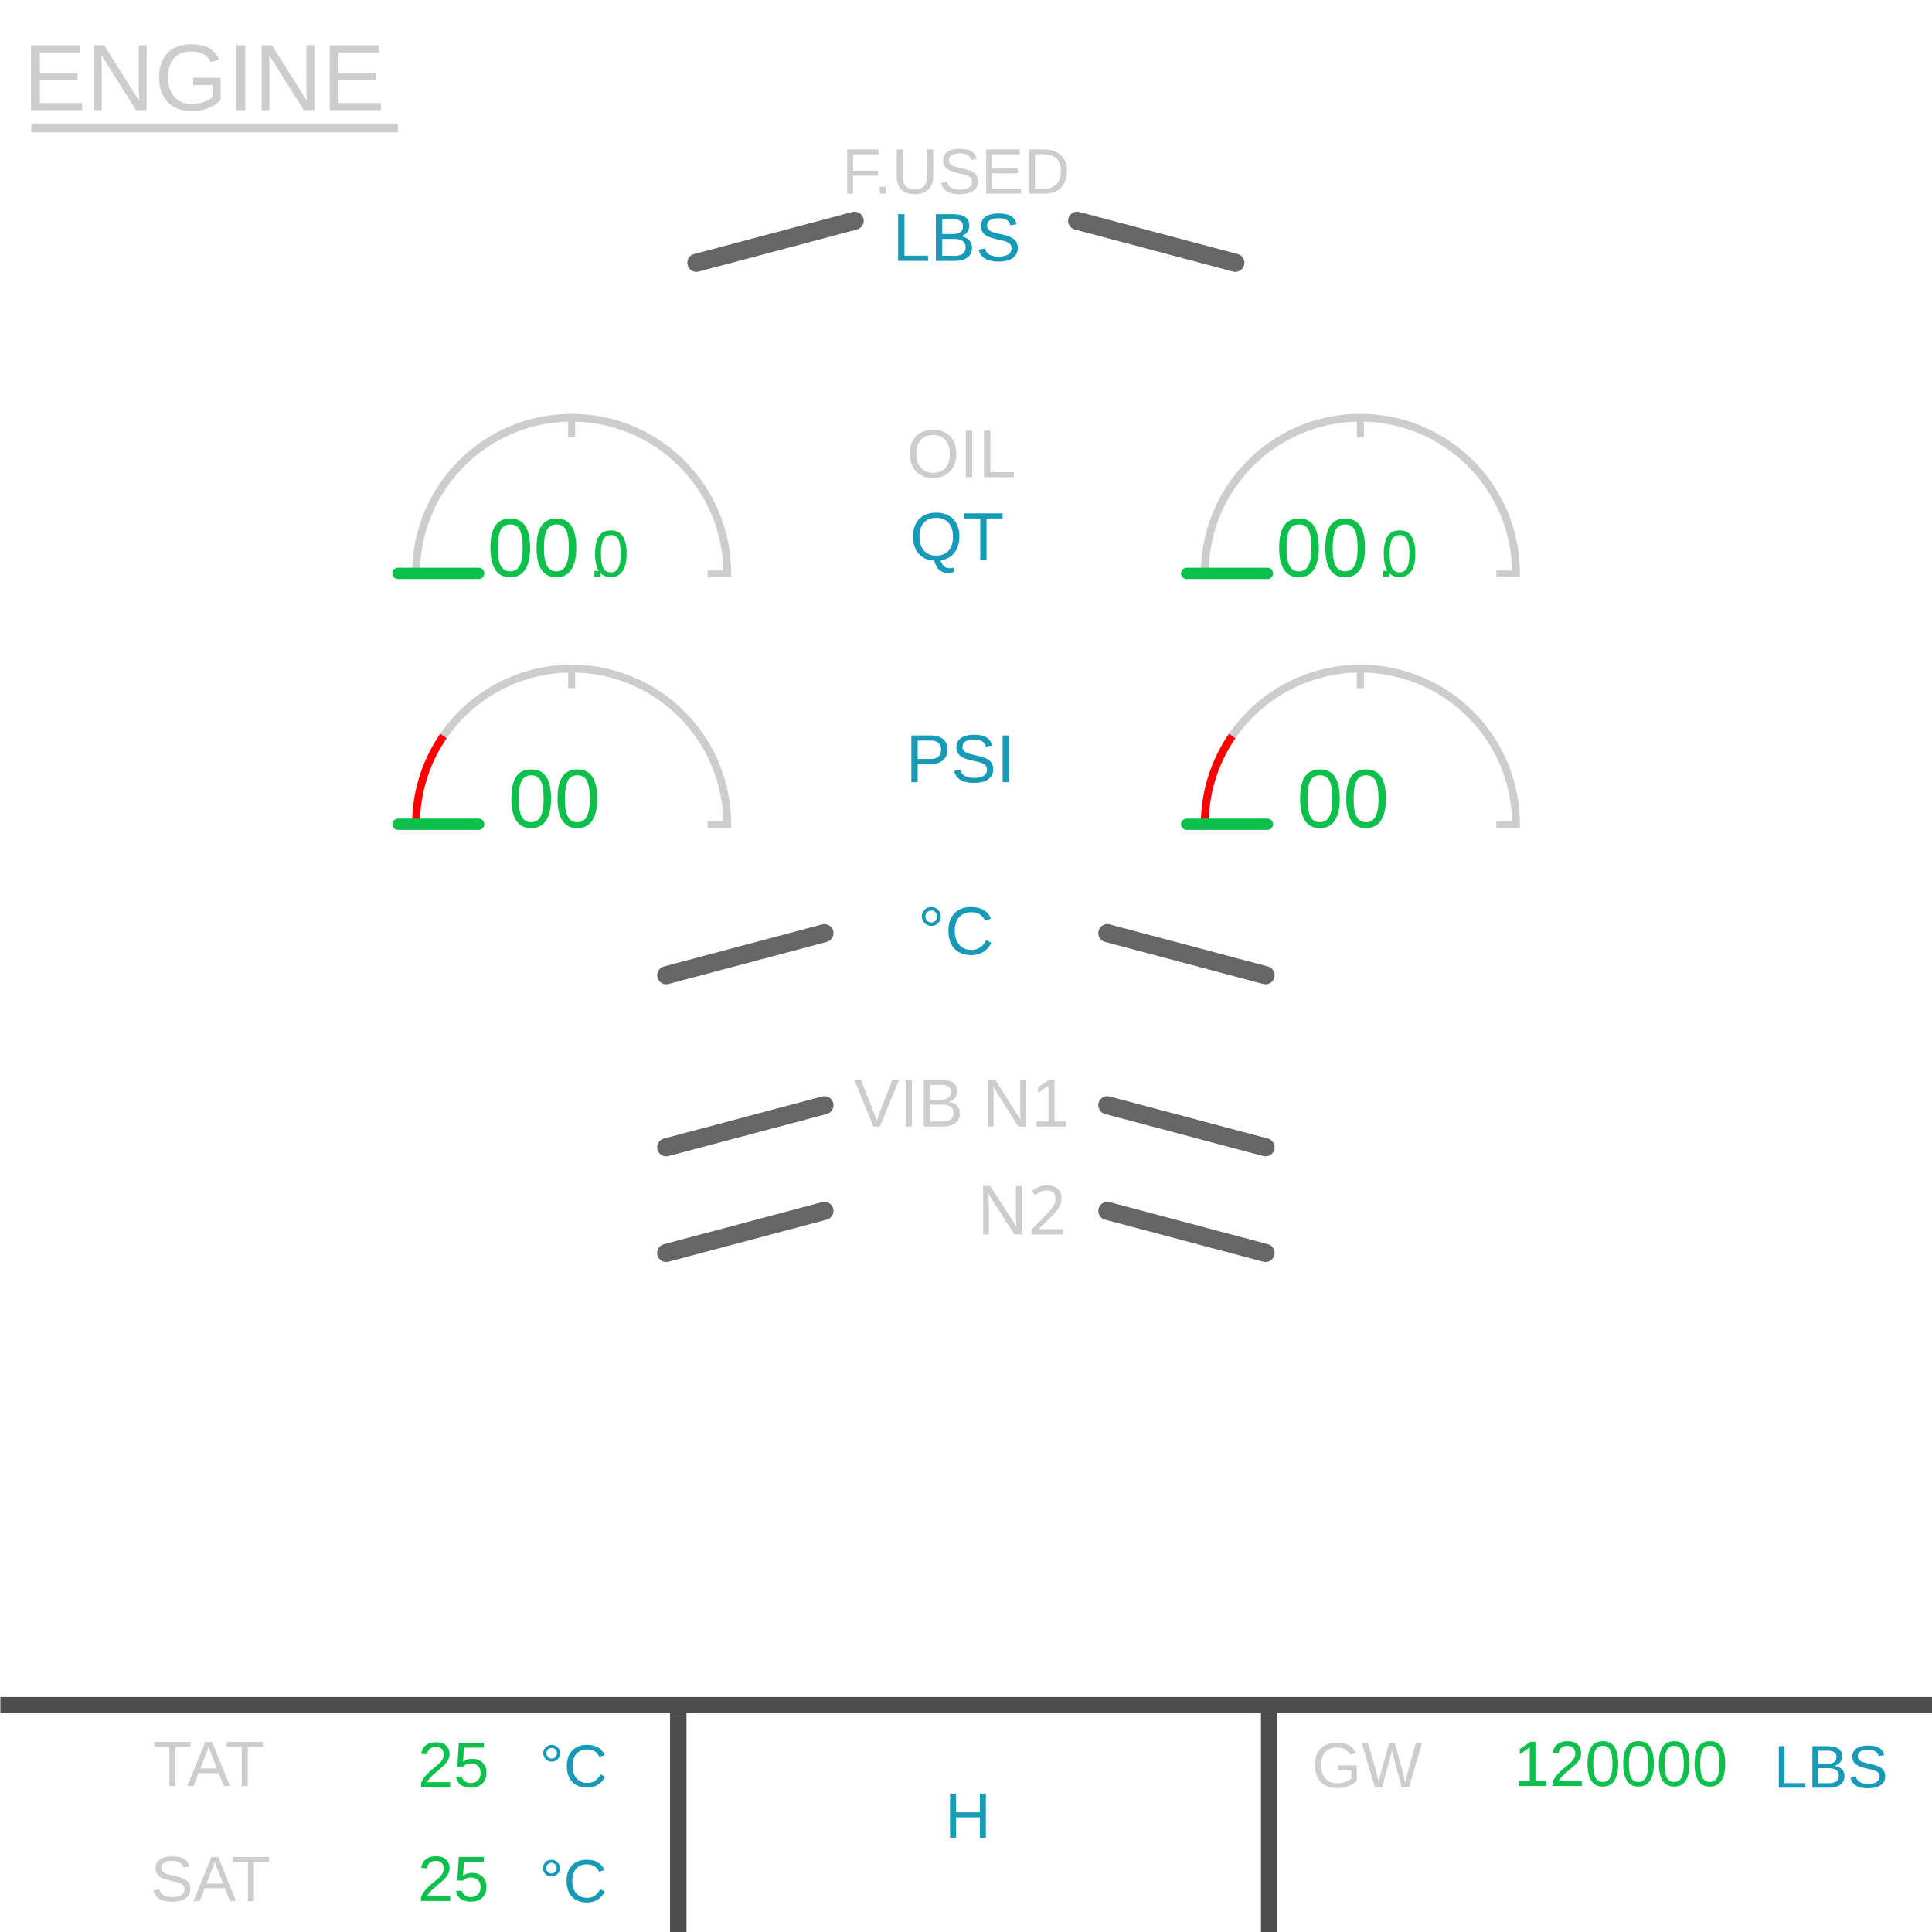
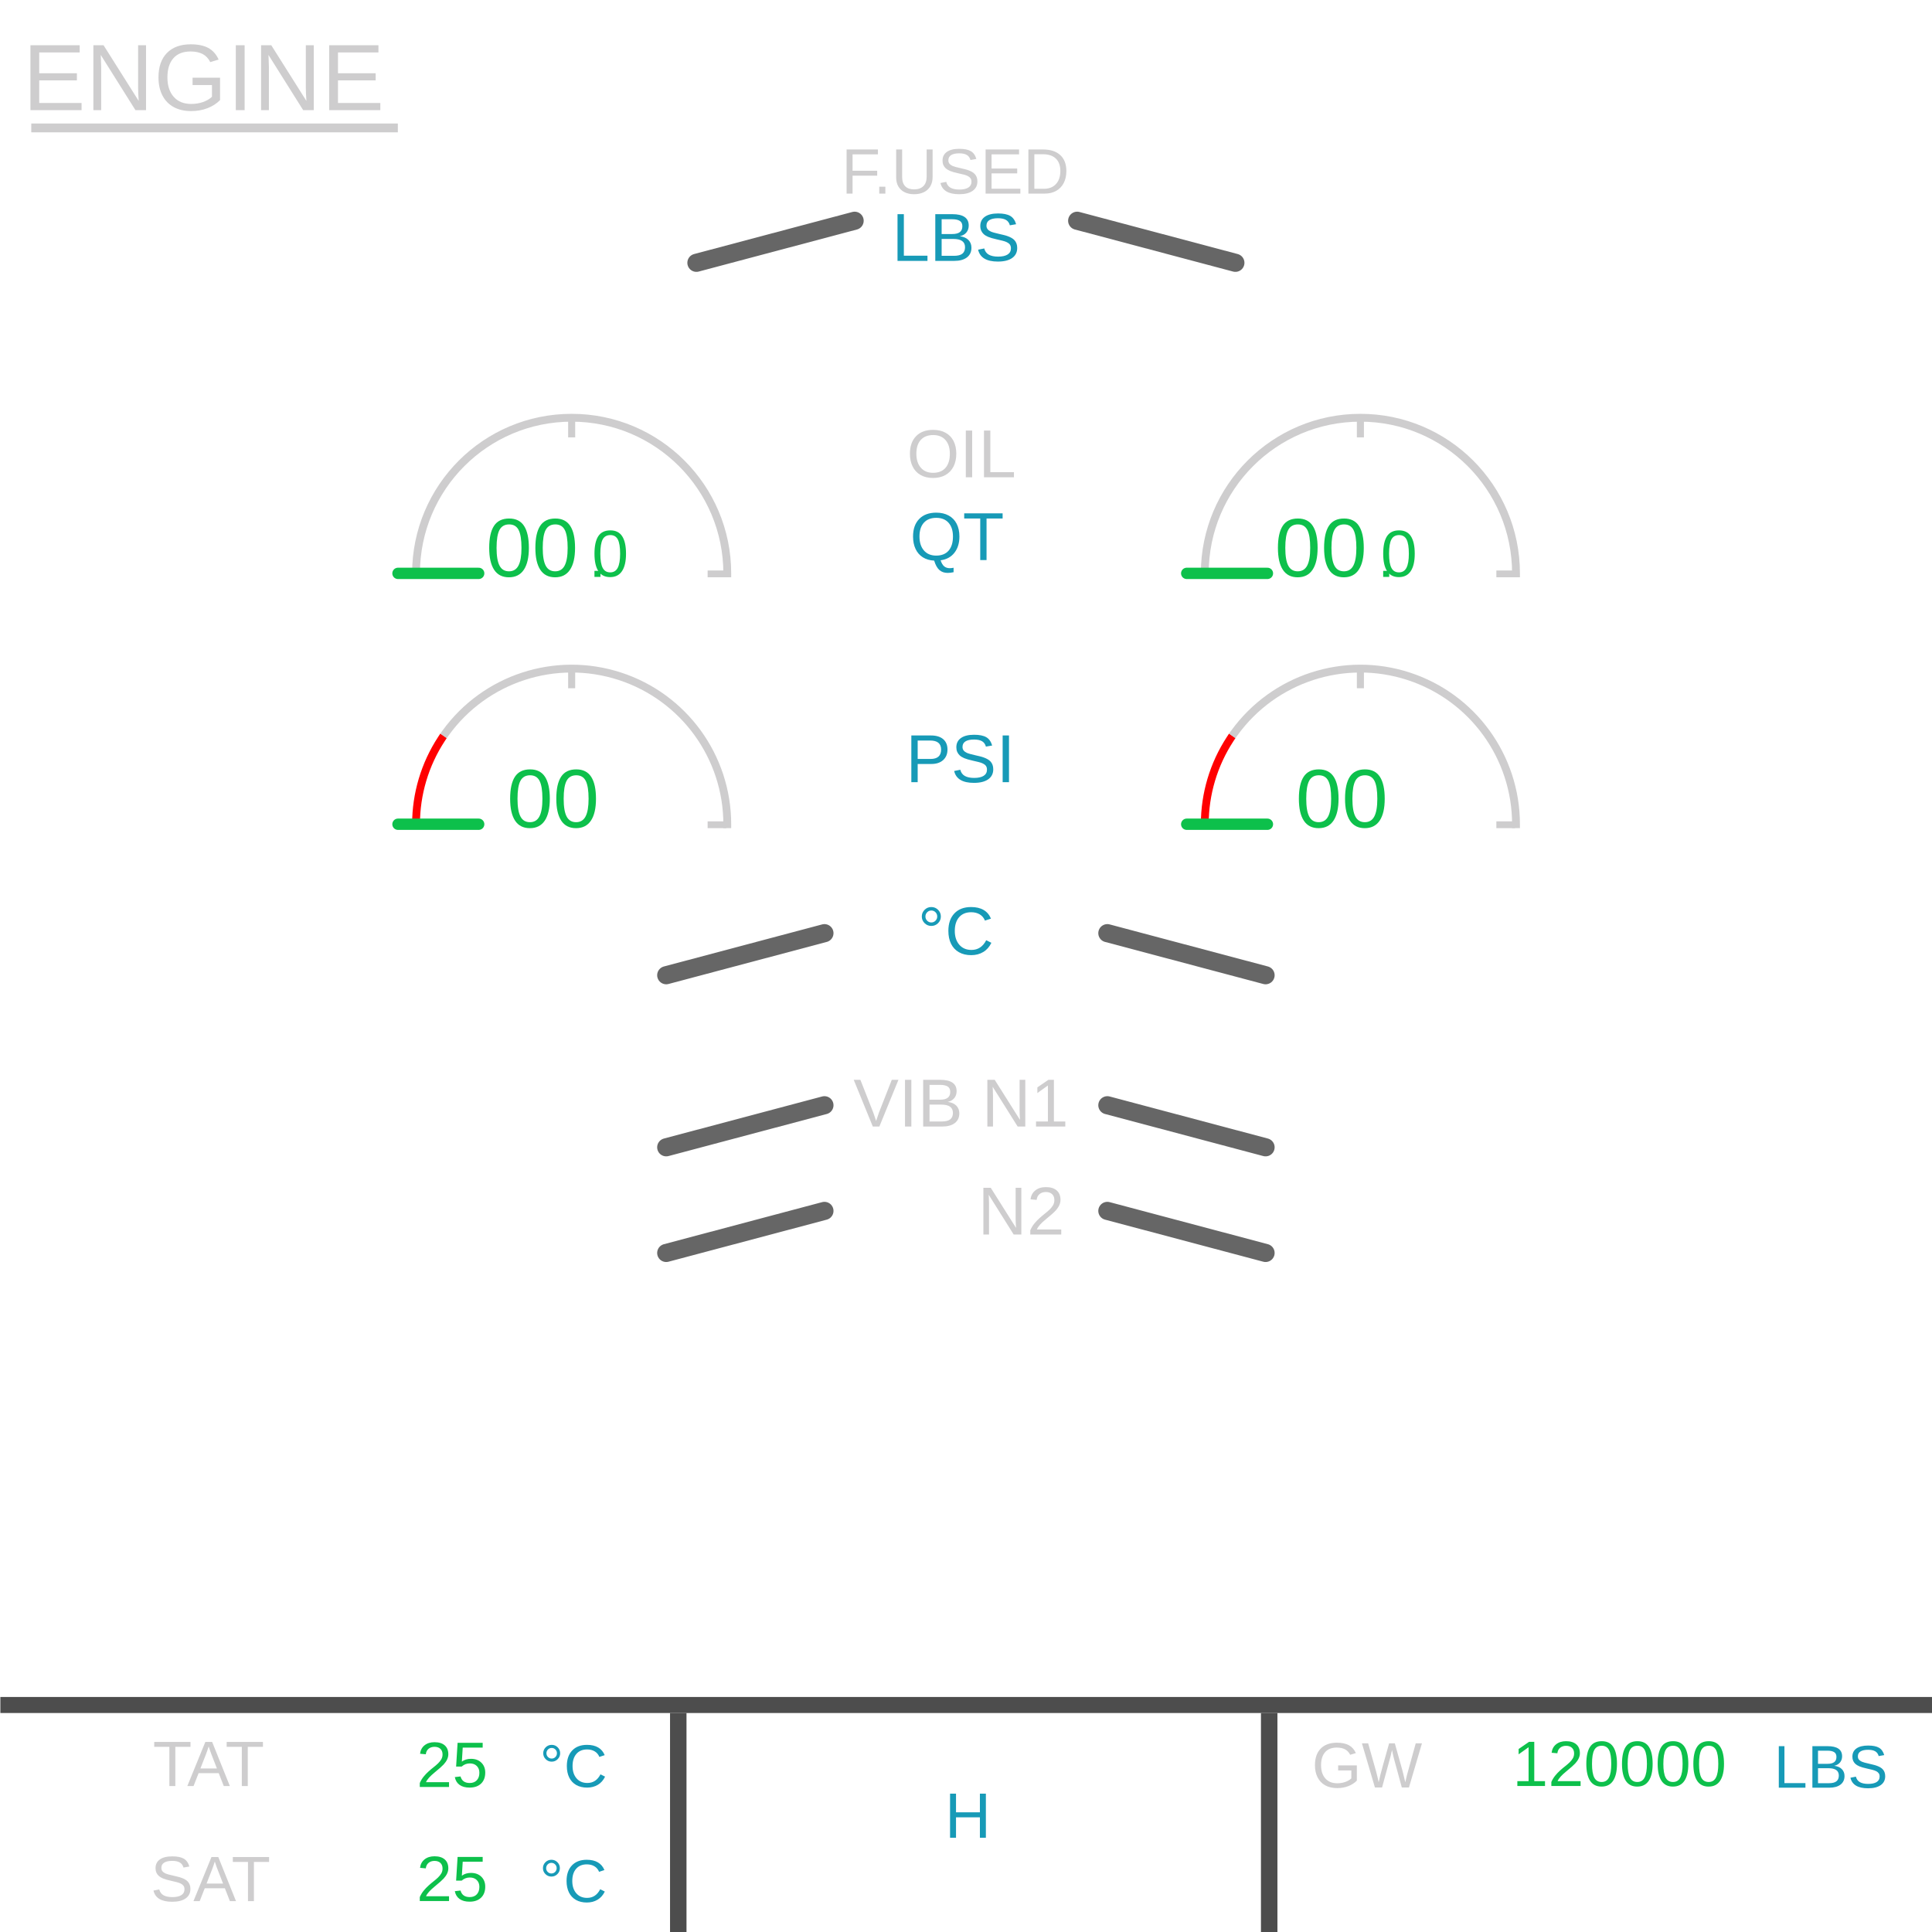
<svg xmlns="http://www.w3.org/2000/svg" width="1024pt" height="1024pt" viewBox="0 0 1024 1024" version="1.1" id="svg2">
  <defs id="defs373" />
  <g id="g913">
    <rect y="899.436" x="0.192" height="8.497" width="1023.902" id="rect3952" style="fill:#4d4d4d;fill-opacity:1" />
    <rect y="907.933" x="355.135" height="116.242" width="8.725" id="rect3956" style="fill:#4d4d4d;fill-opacity:1" />
    <rect y="907.921" x="668.334" height="116.242" width="8.725" id="rect3956-4" style="fill:#4d4d4d;fill-opacity:1" />
  </g>
-   <text xml:space="preserve" style="font-style:normal;font-weight:normal;line-height:0%;font-family:sans-serif;letter-spacing:0px;word-spacing:0px;fill:#179ab7;fill-opacity:1;stroke:none;stroke-width:1px;stroke-linecap:butt;stroke-linejoin:miter;stroke-opacity:1" x="286.016" y="947.152" id="text6231">
-     <tspan id="tspan3726-1-4-5" x="286.016" y="947.152" style="font-style:normal;font-variant:normal;font-weight:normal;font-stretch:normal;font-size:32px;line-height:1.25;font-family:Arial;-inkscape-font-specification:Arial;fill:#179ab7;fill-opacity:1">°C</tspan>
+   <text xml:space="preserve" style="font-style:normal;font-weight:normal;line-height:0%;font-family:'Liberation Sans';letter-spacing:0px;word-spacing:0px;fill:#179ab7;fill-opacity:1;stroke:none;stroke-width:1px;stroke-linecap:butt;stroke-linejoin:miter;stroke-opacity:1" x="286.016" y="947.152" id="text6231">
+     <tspan id="tspan3726-1-4-5" x="286.016" y="947.152" style="font-style:normal;font-variant:normal;font-weight:normal;font-stretch:normal;font-size:32px;line-height:1.25;font-family:'Liberation Sans';-inkscape-font-specification:'Liberation Sans';fill:#179ab7;fill-opacity:1">°C</tspan>
  </text>
-   <text xml:space="preserve" style="font-style:normal;font-weight:normal;line-height:0%;font-family:sans-serif;letter-spacing:0px;word-spacing:0px;fill:#179ab7;fill-opacity:1;stroke:none;stroke-width:1px;stroke-linecap:butt;stroke-linejoin:miter;stroke-opacity:1" x="500.752" y="974.065" id="text6232">
-     <tspan id="tspan3726-1-4-5-7" x="500.752" y="974.065" style="font-style:normal;font-variant:normal;font-weight:normal;font-stretch:normal;font-size:34px;line-height:1.25;font-family:Arial;-inkscape-font-specification:Arial;fill:#179ab7;fill-opacity:1">H</tspan>
+   <text xml:space="preserve" style="font-style:normal;font-weight:normal;line-height:0%;font-family:'Liberation Sans';letter-spacing:0px;word-spacing:0px;fill:#179ab7;fill-opacity:1;stroke:none;stroke-width:1px;stroke-linecap:butt;stroke-linejoin:miter;stroke-opacity:1" x="500.752" y="974.065" id="text6232">
+     <tspan id="tspan3726-1-4-5-7" x="500.752" y="974.065" style="font-style:normal;font-variant:normal;font-weight:normal;font-stretch:normal;font-size:34px;line-height:1.25;font-family:'Liberation Sans';-inkscape-font-specification:'Liberation Sans';fill:#179ab7;fill-opacity:1">H</tspan>
  </text>
-   <text xml:space="preserve" style="font-style:normal;font-weight:normal;line-height:0%;font-family:sans-serif;letter-spacing:0px;word-spacing:0px;fill:#179ab7;fill-opacity:1;stroke:none;stroke-width:1px;stroke-linecap:butt;stroke-linejoin:miter;stroke-opacity:1" x="285.868" y="1008.058" id="text6233">
-     <tspan id="tspan3726-1-4-5-3" x="285.868" y="1008.058" style="font-style:normal;font-variant:normal;font-weight:normal;font-stretch:normal;font-size:32px;line-height:1.25;font-family:Arial;-inkscape-font-specification:Arial;fill:#179ab7;fill-opacity:1">°C</tspan>
+   <text xml:space="preserve" style="font-style:normal;font-weight:normal;line-height:0%;font-family:'Liberation Sans';letter-spacing:0px;word-spacing:0px;fill:#179ab7;fill-opacity:1;stroke:none;stroke-width:1px;stroke-linecap:butt;stroke-linejoin:miter;stroke-opacity:1" x="285.868" y="1008.058" id="text6233">
+     <tspan id="tspan3726-1-4-5-3" x="285.868" y="1008.058" style="font-style:normal;font-variant:normal;font-weight:normal;font-stretch:normal;font-size:32px;line-height:1.25;font-family:'Liberation Sans';-inkscape-font-specification:'Liberation Sans';fill:#179ab7;fill-opacity:1">°C</tspan>
  </text>
-   <text xml:space="preserve" style="font-style:normal;font-weight:normal;line-height:0%;font-family:sans-serif;letter-spacing:0px;word-spacing:0px;fill:#179ab7;fill-opacity:1;stroke:none;stroke-width:1px;stroke-linecap:butt;stroke-linejoin:miter;stroke-opacity:1" x="940.18" y="947.521" id="text6234">
-     <tspan id="tspan3726-1-4-5-7-7" x="940.18" y="947.521" style="font-style:normal;font-variant:normal;font-weight:normal;font-stretch:normal;font-size:32px;line-height:1.25;font-family:Arial;-inkscape-font-specification:Arial;fill:#179ab7;fill-opacity:1">LBS</tspan>
+   <text xml:space="preserve" style="font-style:normal;font-weight:normal;line-height:0%;font-family:'Liberation Sans';letter-spacing:0px;word-spacing:0px;fill:#179ab7;fill-opacity:1;stroke:none;stroke-width:1px;stroke-linecap:butt;stroke-linejoin:miter;stroke-opacity:1" x="940.18" y="947.521" id="text6234">
+     <tspan id="tspan3726-1-4-5-7-7" x="940.18" y="947.521" style="font-style:normal;font-variant:normal;font-weight:normal;font-stretch:normal;font-size:32px;line-height:1.25;font-family:'Liberation Sans';-inkscape-font-specification:'Liberation Sans';fill:#179ab7;fill-opacity:1">LBS</tspan>
  </text>
-   <text xml:space="preserve" style="font-style:normal;font-weight:normal;line-height:0%;font-family:sans-serif;letter-spacing:0px;word-spacing:0px;fill:#000000;fill-opacity:1;stroke:none;stroke-width:1px;stroke-linecap:butt;stroke-linejoin:miter;stroke-opacity:1" x="695.25" y="947.404" id="text3912">
-     <tspan id="tspan3914" x="695.25" y="947.404" style="font-style:normal;font-variant:normal;font-weight:normal;font-stretch:normal;font-size:34px;line-height:1.25;font-family:Arial;-inkscape-font-specification:Arial;fill:#cecdce">GW</tspan>
+   <text xml:space="preserve" style="font-style:normal;font-weight:normal;line-height:0%;font-family:'Liberation Sans';letter-spacing:0px;word-spacing:0px;fill:#000000;fill-opacity:1;stroke:none;stroke-width:1px;stroke-linecap:butt;stroke-linejoin:miter;stroke-opacity:1" x="695.25" y="947.404" id="text3912">
+     <tspan id="tspan3914" x="695.25" y="947.404" style="font-style:normal;font-variant:normal;font-weight:normal;font-stretch:normal;font-size:34px;line-height:1.25;font-family:'Liberation Sans';-inkscape-font-specification:'Liberation Sans';fill:#cecdce">GW</tspan>
  </text>
-   <text xml:space="preserve" style="font-style:normal;font-weight:normal;line-height:0%;font-family:sans-serif;letter-spacing:0px;word-spacing:0px;fill:#000000;fill-opacity:1;stroke:none;stroke-width:1px;stroke-linecap:butt;stroke-linejoin:miter;stroke-opacity:1" x="80.976" y="946.652" id="text6235">
-     <tspan id="tspan3914-9" x="80.976" y="946.652" style="font-style:normal;font-variant:normal;font-weight:normal;font-stretch:normal;font-size:34px;line-height:1.25;font-family:Arial;-inkscape-font-specification:Arial;fill:#cecdce">TAT</tspan>
+   <text xml:space="preserve" style="font-style:normal;font-weight:normal;line-height:0%;font-family:'Liberation Sans';letter-spacing:0px;word-spacing:0px;fill:#000000;fill-opacity:1;stroke:none;stroke-width:1px;stroke-linecap:butt;stroke-linejoin:miter;stroke-opacity:1" x="80.976" y="946.652" id="text6235">
+     <tspan id="tspan3914-9" x="80.976" y="946.652" style="font-style:normal;font-variant:normal;font-weight:normal;font-stretch:normal;font-size:34px;line-height:1.25;font-family:'Liberation Sans';-inkscape-font-specification:'Liberation Sans';fill:#cecdce">TAT</tspan>
  </text>
-   <text xml:space="preserve" style="font-style:normal;font-weight:normal;line-height:0%;font-family:sans-serif;letter-spacing:0px;word-spacing:0px;fill:#000000;fill-opacity:1;stroke:none;stroke-width:1px;stroke-linecap:butt;stroke-linejoin:miter;stroke-opacity:1" x="79.799" y="1007.647" id="text6236">
-     <tspan id="tspan3914-9-4" x="79.799" y="1007.647" style="font-style:normal;font-variant:normal;font-weight:normal;font-stretch:normal;font-size:34px;line-height:1.25;font-family:Arial;-inkscape-font-specification:Arial;fill:#cecdce">SAT</tspan>
+   <text xml:space="preserve" style="font-style:normal;font-weight:normal;line-height:0%;font-family:'Liberation Sans';letter-spacing:0px;word-spacing:0px;fill:#000000;fill-opacity:1;stroke:none;stroke-width:1px;stroke-linecap:butt;stroke-linejoin:miter;stroke-opacity:1" x="79.799" y="1007.647" id="text6236">
+     <tspan id="tspan3914-9-4" x="79.799" y="1007.647" style="font-style:normal;font-variant:normal;font-weight:normal;font-stretch:normal;font-size:34px;line-height:1.25;font-family:'Liberation Sans';-inkscape-font-specification:'Liberation Sans';fill:#cecdce">SAT</tspan>
  </text>
-   <text xml:space="preserve" style="font-style:normal;font-weight:normal;line-height:0%;font-family:sans-serif;text-align:end;letter-spacing:0px;word-spacing:0px;text-anchor:end;fill:#000000;fill-opacity:1;stroke:none;stroke-width:1px;stroke-linecap:butt;stroke-linejoin:miter;stroke-opacity:1" x="268.612" y="947.13" id="TAT">
+   <text xml:space="preserve" style="font-style:normal;font-weight:normal;line-height:0%;font-family:'Liberation Sans';text-align:end;letter-spacing:0px;word-spacing:0px;text-anchor:end;fill:#000000;fill-opacity:1;stroke:none;stroke-width:1px;stroke-linecap:butt;stroke-linejoin:miter;stroke-opacity:1" x="268.612" y="947.13" id="TAT">
    <tspan id="tspan5151-5-7-1" x="268.612" y="947.13" style="font-style:normal;font-variant:normal;font-weight:normal;font-stretch:normal;font-size:34px;line-height:1.25;font-family:'Liberation Sans';-inkscape-font-specification:'Liberation Sans';text-align:end;text-anchor:end;fill:#0dc04b">25</tspan>
  </text>
-   <text xml:space="preserve" style="font-style:normal;font-weight:normal;line-height:0%;font-family:sans-serif;text-align:end;letter-spacing:0px;word-spacing:0px;text-anchor:end;fill:#000000;fill-opacity:1;stroke:none;stroke-width:1px;stroke-linecap:butt;stroke-linejoin:miter;stroke-opacity:1" x="268.612" y="1007.598" id="SAT">
+   <text xml:space="preserve" style="font-style:normal;font-weight:normal;line-height:0%;font-family:'Liberation Sans';text-align:end;letter-spacing:0px;word-spacing:0px;text-anchor:end;fill:#000000;fill-opacity:1;stroke:none;stroke-width:1px;stroke-linecap:butt;stroke-linejoin:miter;stroke-opacity:1" x="268.612" y="1007.598" id="SAT">
    <tspan id="tspan5151-5-7-1-0" x="268.612" y="1007.598" style="font-style:normal;font-variant:normal;font-weight:normal;font-stretch:normal;font-size:34px;line-height:1.25;font-family:'Liberation Sans';-inkscape-font-specification:'Liberation Sans';text-align:end;text-anchor:end;fill:#0dc04b">25</tspan>
  </text>
-   <text xml:space="preserve" style="font-style:normal;font-weight:normal;line-height:0%;font-family:sans-serif;text-align:end;letter-spacing:0px;word-spacing:0px;text-anchor:end;fill:#000000;fill-opacity:1;stroke:none;stroke-width:1px;stroke-linecap:butt;stroke-linejoin:miter;stroke-opacity:1" x="925.09" y="946.6" id="GW">
+   <text xml:space="preserve" style="font-style:normal;font-weight:normal;line-height:0%;font-family:'Liberation Sans';text-align:end;letter-spacing:0px;word-spacing:0px;text-anchor:end;fill:#000000;fill-opacity:1;stroke:none;stroke-width:1px;stroke-linecap:butt;stroke-linejoin:miter;stroke-opacity:1" x="925.09" y="946.6" id="GW">
    <tspan id="tspan5151-5-7-1-9" x="925.09" y="946.6" style="font-style:normal;font-variant:normal;font-weight:normal;font-stretch:normal;font-size:34px;line-height:1.25;font-family:'Liberation Sans';-inkscape-font-specification:'Liberation Sans';text-align:end;text-anchor:end;fill:#0dc04b">120000</tspan>
  </text>
-   <text xml:space="preserve" style="font-style:normal;font-weight:normal;line-height:0%;font-family:sans-serif;letter-spacing:0px;word-spacing:0px;fill:#000000;fill-opacity:1;stroke:none;stroke-width:1px;stroke-linecap:butt;stroke-linejoin:miter;stroke-opacity:1" x="112.878" y="58.393" id="PageTitleENG">
+   <text xml:space="preserve" style="font-style:normal;font-weight:normal;line-height:0%;font-family:'Liberation Sans';letter-spacing:0px;word-spacing:0px;fill:#000000;fill-opacity:1;stroke:none;stroke-width:1px;stroke-linecap:butt;stroke-linejoin:miter;stroke-opacity:1" x="112.878" y="58.393" id="PageTitleENG">
    <tspan id="tspan3716" x="112.878" y="58.393" style="font-style:normal;font-variant:normal;font-weight:normal;font-stretch:normal;font-size:50px;line-height:1.25;font-family:'Liberation Sans';-inkscape-font-specification:'Liberation Sans';text-align:center;text-anchor:middle;fill:#cecdce">ENGINE</tspan>
  </text>
  <rect style="fill:#cecdce;fill-opacity:1" id="PageTitleENG2" width="194.295" height="4.678" x="16.575" y="65.461" />
-   <text xml:space="preserve" style="font-style:normal;font-weight:normal;line-height:0%;font-family:sans-serif;letter-spacing:0px;word-spacing:0px;fill:#000000;fill-opacity:1;stroke:none;stroke-width:1px;stroke-linecap:butt;stroke-linejoin:miter;stroke-opacity:1" x="511.372" y="102.61" id="text3720">
+   <text xml:space="preserve" style="font-style:normal;font-weight:normal;line-height:0%;font-family:'Liberation Sans';letter-spacing:0px;word-spacing:0px;fill:#000000;fill-opacity:1;stroke:none;stroke-width:1px;stroke-linecap:butt;stroke-linejoin:miter;stroke-opacity:1" x="511.372" y="102.61" id="text3720">
    <tspan id="tspan3722" x="511.372" y="102.61" style="font-style:normal;font-variant:normal;font-weight:normal;font-stretch:normal;font-size:34px;line-height:1.25;font-family:'Liberation Sans';-inkscape-font-specification:'Liberation Sans';text-align:center;text-anchor:middle;fill:#cecdce">F.USED</tspan>
  </text>
-   <text xml:space="preserve" style="font-style:normal;font-weight:normal;line-height:0%;font-family:sans-serif;letter-spacing:0px;word-spacing:0px;fill:#179ab7;fill-opacity:1;stroke:none;stroke-width:1px;stroke-linecap:butt;stroke-linejoin:miter;stroke-opacity:1" x="511.772" y="138.278" id="text3732">
+   <text xml:space="preserve" style="font-style:normal;font-weight:normal;line-height:0%;font-family:'Liberation Sans';letter-spacing:0px;word-spacing:0px;fill:#179ab7;fill-opacity:1;stroke:none;stroke-width:1px;stroke-linecap:butt;stroke-linejoin:miter;stroke-opacity:1" x="511.772" y="138.278" id="text3732">
    <tspan id="tspan3734" x="511.772" y="138.278" style="font-style:normal;font-variant:normal;font-weight:normal;font-stretch:normal;font-size:36px;line-height:1.25;font-family:'Liberation Sans';-inkscape-font-specification:'Liberation Sans';text-align:center;text-anchor:middle;fill:#179ab7;fill-opacity:1">LBS</tspan>
  </text>
-   <text xml:space="preserve" style="font-style:normal;font-weight:normal;line-height:0%;font-family:sans-serif;letter-spacing:0px;word-spacing:0px;fill:#179ab7;fill-opacity:1;stroke:none;stroke-width:1px;stroke-linecap:butt;stroke-linejoin:miter;stroke-opacity:1" x="486.434" y="505.889" id="text4945">
+   <text xml:space="preserve" style="font-style:normal;font-weight:normal;line-height:0%;font-family:'Liberation Sans';letter-spacing:0px;word-spacing:0px;fill:#179ab7;fill-opacity:1;stroke:none;stroke-width:1px;stroke-linecap:butt;stroke-linejoin:miter;stroke-opacity:1" x="486.434" y="505.889" id="text4945">
    <tspan id="tspan3726-1-4-5-3-5" x="486.434" y="505.889" style="font-style:normal;font-variant:normal;font-weight:normal;font-stretch:normal;font-size:36px;line-height:1.25;font-family:'Liberation Sans';-inkscape-font-specification:'Liberation Sans';fill:#179ab7;fill-opacity:1">°C</tspan>
  </text>
-   <text xml:space="preserve" style="font-style:normal;font-weight:normal;line-height:0%;font-family:sans-serif;letter-spacing:0px;word-spacing:0px;fill:#16699a;fill-opacity:1;stroke:none;stroke-width:1px;stroke-linecap:butt;stroke-linejoin:miter;stroke-opacity:1" x="514.361" y="597.088" id="text5432">
+   <text xml:space="preserve" style="font-style:normal;font-weight:normal;line-height:0%;font-family:'Liberation Sans';letter-spacing:0px;word-spacing:0px;fill:#16699a;fill-opacity:1;stroke:none;stroke-width:1px;stroke-linecap:butt;stroke-linejoin:miter;stroke-opacity:1" x="514.361" y="597.088" id="text5432">
    <tspan id="tspan3726-1-4-5-3-5-2" x="514.361" y="597.088" style="font-style:normal;font-variant:normal;font-weight:normal;font-stretch:normal;font-size:36px;line-height:1.25;font-family:'Liberation Sans';-inkscape-font-specification:'Liberation Sans';text-align:center;text-anchor:middle;fill:#cecdce">VIB N1</tspan>
  </text>
-   <text xml:space="preserve" style="font-style:normal;font-weight:normal;line-height:0%;font-family:sans-serif;text-align:end;letter-spacing:0px;word-spacing:0px;text-anchor:end;fill:#000000;fill-opacity:1;stroke:none;stroke-width:1px;stroke-linecap:butt;stroke-linejoin:miter;stroke-opacity:1" x="546.273" y="654.329" id="text4425">
+   <text xml:space="preserve" style="font-style:normal;font-weight:normal;line-height:0%;font-family:'Liberation Sans';text-align:end;letter-spacing:0px;word-spacing:0px;text-anchor:end;fill:#000000;fill-opacity:1;stroke:none;stroke-width:1px;stroke-linecap:butt;stroke-linejoin:miter;stroke-opacity:1" x="546.273" y="654.329" id="text4425">
    <tspan id="tspan4427" x="546.273" y="654.329" style="font-size:36px;line-height:1.25;text-align:center;text-anchor:middle;fill:#cecdce">N2</tspan>
  </text>
-   <text xml:space="preserve" style="font-style:normal;font-weight:normal;line-height:0%;font-family:sans-serif;letter-spacing:0px;word-spacing:0px;fill:#179ab7;fill-opacity:1;stroke:none;stroke-width:1px;stroke-linecap:butt;stroke-linejoin:miter;stroke-opacity:1" x="480.076" y="414.577" id="text5112">
+   <text xml:space="preserve" style="font-style:normal;font-weight:normal;line-height:0%;font-family:'Liberation Sans';letter-spacing:0px;word-spacing:0px;fill:#179ab7;fill-opacity:1;stroke:none;stroke-width:1px;stroke-linecap:butt;stroke-linejoin:miter;stroke-opacity:1" x="480.076" y="414.577" id="text5112">
    <tspan id="tspan3726-1-4-5-3-5-9" x="480.076" y="414.577" style="font-style:normal;font-variant:normal;font-weight:normal;font-stretch:normal;font-size:36px;line-height:1.25;font-family:'Liberation Sans';-inkscape-font-specification:'Liberation Sans';fill:#179ab7;fill-opacity:1">PSI</tspan>
  </text>
-   <text xml:space="preserve" style="font-style:normal;font-weight:normal;line-height:0%;font-family:sans-serif;letter-spacing:0px;word-spacing:0px;fill:#179ab7;fill-opacity:1;stroke:none;stroke-width:1px;stroke-linecap:butt;stroke-linejoin:miter;stroke-opacity:1" x="482.232" y="296.856" id="text4949">
+   <text xml:space="preserve" style="font-style:normal;font-weight:normal;line-height:0%;font-family:'Liberation Sans';letter-spacing:0px;word-spacing:0px;fill:#179ab7;fill-opacity:1;stroke:none;stroke-width:1px;stroke-linecap:butt;stroke-linejoin:miter;stroke-opacity:1" x="482.232" y="296.856" id="text4949">
    <tspan id="tspan3726-1-4-5-3-5-9-4" x="482.232" y="296.856" style="font-style:normal;font-variant:normal;font-weight:normal;font-stretch:normal;font-size:36px;line-height:1.25;font-family:'Liberation Sans';-inkscape-font-specification:'Liberation Sans';fill:#179ab7;fill-opacity:1">QT</tspan>
  </text>
-   <text xml:space="preserve" style="font-style:normal;font-weight:normal;line-height:0%;font-family:sans-serif;text-align:center;letter-spacing:0px;word-spacing:0px;text-anchor:middle;fill:#000000;fill-opacity:1;stroke:none;stroke-width:1px;stroke-linecap:butt;stroke-linejoin:miter;stroke-opacity:1" x="500" y="284" id="text4476">
+   <text xml:space="preserve" style="font-style:normal;font-weight:normal;line-height:0%;font-family:'Liberation Sans';text-align:center;letter-spacing:0px;word-spacing:0px;text-anchor:middle;fill:#000000;fill-opacity:1;stroke:none;stroke-width:1px;stroke-linecap:butt;stroke-linejoin:miter;stroke-opacity:1" x="500" y="284" id="text4476">
    <tspan id="tspan4478" x="505.625" y="284" style="font-size:32px;line-height:1.25"> </tspan>
  </text>
-   <text xml:space="preserve" style="font-style:normal;font-weight:normal;line-height:0%;font-family:sans-serif;letter-spacing:0px;word-spacing:0px;fill:#16699a;fill-opacity:1;stroke:none;stroke-width:1px;stroke-linecap:butt;stroke-linejoin:miter;stroke-opacity:1" x="480.577" y="252.976" id="text5116">
+   <text xml:space="preserve" style="font-style:normal;font-weight:normal;line-height:0%;font-family:'Liberation Sans';letter-spacing:0px;word-spacing:0px;fill:#16699a;fill-opacity:1;stroke:none;stroke-width:1px;stroke-linecap:butt;stroke-linejoin:miter;stroke-opacity:1" x="480.577" y="252.976" id="text5116">
    <tspan id="tspan3726-1-4-5-3-5-9-4-4" x="480.577" y="252.976" style="font-style:normal;font-variant:normal;font-weight:normal;font-stretch:normal;font-size:36px;line-height:1.25;font-family:'Liberation Sans';-inkscape-font-specification:'Liberation Sans';fill:#cecdce">OIL</tspan>
  </text>
-   <text xml:space="preserve" style="font-style:normal;font-weight:normal;line-height:0%;font-family:sans-serif;text-align:end;letter-spacing:0px;word-spacing:0px;text-anchor:end;fill:#000000;fill-opacity:1;stroke:none;stroke-width:1px;stroke-linecap:butt;stroke-linejoin:miter;stroke-opacity:1" x="316.509" y="305.543" id="OilQT1">
+   <text xml:space="preserve" style="font-style:normal;font-weight:normal;line-height:0%;font-family:'Liberation Sans';text-align:end;letter-spacing:0px;word-spacing:0px;text-anchor:end;fill:#000000;fill-opacity:1;stroke:none;stroke-width:1px;stroke-linecap:butt;stroke-linejoin:miter;stroke-opacity:1" x="316.509" y="305.543" id="OilQT1">
    <tspan id="tspan5151-5" x="316.509" y="305.543" style="font-style:normal;font-variant:normal;font-weight:normal;font-stretch:normal;font-size:44px;line-height:1.25;font-family:'Liberation Sans';-inkscape-font-specification:'Liberation Sans';text-align:end;text-anchor:end;fill:#0dc04b">00</tspan>
  </text>
-   <text id="OilQT1-decimal" y="305.543" x="328.44" style="font-style:normal;font-weight:normal;line-height:0%;font-family:sans-serif;text-align:end;letter-spacing:0px;word-spacing:0px;text-anchor:end;fill:#000000;fill-opacity:1;stroke:none;stroke-width:1px;stroke-linecap:butt;stroke-linejoin:miter;stroke-opacity:1" xml:space="preserve">
+   <text id="OilQT1-decimal" y="305.543" x="328.44" style="font-style:normal;font-weight:normal;line-height:0%;font-family:'Liberation Sans';text-align:end;letter-spacing:0px;word-spacing:0px;text-anchor:end;fill:#000000;fill-opacity:1;stroke:none;stroke-width:1px;stroke-linecap:butt;stroke-linejoin:miter;stroke-opacity:1" xml:space="preserve">
    <tspan style="font-style:normal;font-variant:normal;font-weight:normal;font-stretch:normal;font-size:35px;line-height:1.25;font-family:'Liberation Sans';-inkscape-font-specification:'Liberation Sans';text-align:center;text-anchor:middle;fill:#0dc04b" y="305.543" x="328.44" id="tspan4640">0</tspan>
  </text>
  <rect style="color:#000000;clip-rule:nonzero;display:inline;overflow:visible;visibility:visible;opacity:1;isolation:auto;mix-blend-mode:normal;color-interpolation:sRGB;color-interpolation-filters:linearRGB;solid-color:#000000;solid-opacity:1;fill:#0dc04b;fill-opacity:1;fill-rule:nonzero;stroke:none;stroke-width:6.25;stroke-linecap:butt;stroke-linejoin:miter;stroke-miterlimit:4;stroke-dasharray:none;stroke-dashoffset:0;stroke-opacity:1;color-rendering:auto;image-rendering:auto;shape-rendering:auto;text-rendering:auto;enable-background:accumulate" id="rect4642" width="3.2" height="3.2" x="315.074" y="302.57" />
-   <text xml:space="preserve" style="font-style:normal;font-weight:normal;line-height:0%;font-family:sans-serif;text-align:end;letter-spacing:0px;word-spacing:0px;text-anchor:end;fill:#000000;fill-opacity:1;stroke:none;stroke-width:1px;stroke-linecap:butt;stroke-linejoin:miter;stroke-opacity:1" x="327.609" y="438.507" id="OilPSI1">
+   <text xml:space="preserve" style="font-style:normal;font-weight:normal;line-height:0%;font-family:'Liberation Sans';text-align:end;letter-spacing:0px;word-spacing:0px;text-anchor:end;fill:#000000;fill-opacity:1;stroke:none;stroke-width:1px;stroke-linecap:butt;stroke-linejoin:miter;stroke-opacity:1" x="327.609" y="438.507" id="OilPSI1">
    <tspan id="tspan5151-5-8" x="327.609" y="438.507" style="font-style:normal;font-variant:normal;font-weight:normal;font-stretch:normal;font-size:44px;line-height:1.25;font-family:'Liberation Sans';-inkscape-font-specification:'Liberation Sans';text-align:end;text-anchor:end;fill:#0dc04b">00</tspan>
  </text>
-   <text id="OilQT2" y="305.543" x="734.554" style="font-style:normal;font-weight:normal;line-height:0%;font-family:sans-serif;text-align:end;letter-spacing:0px;word-spacing:0px;text-anchor:end;fill:#000000;fill-opacity:1;stroke:none;stroke-width:1px;stroke-linecap:butt;stroke-linejoin:miter;stroke-opacity:1" xml:space="preserve">
+   <text id="OilQT2" y="305.543" x="734.554" style="font-style:normal;font-weight:normal;line-height:0%;font-family:'Liberation Sans';text-align:end;letter-spacing:0px;word-spacing:0px;text-anchor:end;fill:#000000;fill-opacity:1;stroke:none;stroke-width:1px;stroke-linecap:butt;stroke-linejoin:miter;stroke-opacity:1" xml:space="preserve">
    <tspan style="font-style:normal;font-variant:normal;font-weight:normal;font-stretch:normal;font-size:44px;line-height:1.25;font-family:'Liberation Sans';-inkscape-font-specification:'Liberation Sans';text-align:end;text-anchor:end;fill:#0dc04b" y="305.543" x="734.554" id="tspan4799">00</tspan>
  </text>
-   <text xml:space="preserve" style="font-style:normal;font-weight:normal;line-height:0%;font-family:sans-serif;text-align:end;letter-spacing:0px;word-spacing:0px;text-anchor:end;fill:#000000;fill-opacity:1;stroke:none;stroke-width:1px;stroke-linecap:butt;stroke-linejoin:miter;stroke-opacity:1" x="746.484" y="305.543" id="OilQT2-decimal">
+   <text xml:space="preserve" style="font-style:normal;font-weight:normal;line-height:0%;font-family:'Liberation Sans';text-align:end;letter-spacing:0px;word-spacing:0px;text-anchor:end;fill:#000000;fill-opacity:1;stroke:none;stroke-width:1px;stroke-linecap:butt;stroke-linejoin:miter;stroke-opacity:1" x="746.484" y="305.543" id="OilQT2-decimal">
    <tspan id="tspan4803" x="746.484" y="305.543" style="font-style:normal;font-variant:normal;font-weight:normal;font-stretch:normal;font-size:35px;line-height:1.25;font-family:'Liberation Sans';-inkscape-font-specification:'Liberation Sans';text-align:center;text-anchor:middle;fill:#0dc04b">0</tspan>
  </text>
  <rect y="302.57" x="733.118" height="3.2" width="3.2" id="rect4805" style="color:#000000;clip-rule:nonzero;display:inline;overflow:visible;visibility:visible;opacity:1;isolation:auto;mix-blend-mode:normal;color-interpolation:sRGB;color-interpolation-filters:linearRGB;solid-color:#000000;solid-opacity:1;fill:#0dc04b;fill-opacity:1;fill-rule:nonzero;stroke:none;stroke-width:6.25;stroke-linecap:butt;stroke-linejoin:miter;stroke-miterlimit:4;stroke-dasharray:none;stroke-dashoffset:0;stroke-opacity:1;color-rendering:auto;image-rendering:auto;shape-rendering:auto;text-rendering:auto;enable-background:accumulate" />
-   <text id="OilPSI2" y="438.507" x="745.653" style="font-style:normal;font-weight:normal;line-height:0%;font-family:sans-serif;text-align:end;letter-spacing:0px;word-spacing:0px;text-anchor:end;fill:#000000;fill-opacity:1;stroke:none;stroke-width:1px;stroke-linecap:butt;stroke-linejoin:miter;stroke-opacity:1" xml:space="preserve">
+   <text id="OilPSI2" y="438.507" x="745.653" style="font-style:normal;font-weight:normal;line-height:0%;font-family:'Liberation Sans';text-align:end;letter-spacing:0px;word-spacing:0px;text-anchor:end;fill:#000000;fill-opacity:1;stroke:none;stroke-width:1px;stroke-linecap:butt;stroke-linejoin:miter;stroke-opacity:1" xml:space="preserve">
    <tspan style="font-style:normal;font-variant:normal;font-weight:normal;font-stretch:normal;font-size:44px;line-height:1.25;font-family:'Liberation Sans';-inkscape-font-specification:'Liberation Sans';text-align:end;text-anchor:end;fill:#0dc04b" y="438.507" x="745.653" id="tspan4809">00</tspan>
  </text>
  <path style="fill:#999999;fill-opacity:1;fill-rule:evenodd;stroke:#666666;stroke-width:9.6;stroke-linecap:round;stroke-linejoin:miter;stroke-miterlimit:4;stroke-dasharray:none;stroke-opacity:1" d="m 369.11,139.292 83.863,-22.293" id="path4228" />
  <path id="path4230" d="m 654.781,139.292 -83.863,-22.293" style="fill:#999999;fill-opacity:1;fill-rule:evenodd;stroke:#666666;stroke-width:9.6;stroke-linecap:round;stroke-linejoin:miter;stroke-miterlimit:4;stroke-dasharray:none;stroke-opacity:1" />
  <path id="path4232" d="m 353.11,608.092 83.863,-22.293" style="fill:#999999;fill-opacity:1;fill-rule:evenodd;stroke:#666666;stroke-width:9.6;stroke-linecap:round;stroke-linejoin:miter;stroke-miterlimit:4;stroke-dasharray:none;stroke-opacity:1" />
  <path style="fill:#999999;fill-opacity:1;fill-rule:evenodd;stroke:#666666;stroke-width:9.6;stroke-linecap:round;stroke-linejoin:miter;stroke-miterlimit:4;stroke-dasharray:none;stroke-opacity:1" d="m 670.781,608.092 -83.863,-22.293" id="path4234" />
  <path style="fill:#999999;fill-opacity:1;fill-rule:evenodd;stroke:#666666;stroke-width:9.6;stroke-linecap:round;stroke-linejoin:miter;stroke-miterlimit:4;stroke-dasharray:none;stroke-opacity:1" d="m 353.11,664.092 83.863,-22.293" id="path4236" />
  <path id="path4238" d="m 670.781,664.092 -83.863,-22.293" style="fill:#999999;fill-opacity:1;fill-rule:evenodd;stroke:#666666;stroke-width:9.6;stroke-linecap:round;stroke-linejoin:miter;stroke-miterlimit:4;stroke-dasharray:none;stroke-opacity:1" />
  <path id="path4240" d="m 353.11,516.892 83.863,-22.293" style="fill:#999999;fill-opacity:1;fill-rule:evenodd;stroke:#666666;stroke-width:9.6;stroke-linecap:round;stroke-linejoin:miter;stroke-miterlimit:4;stroke-dasharray:none;stroke-opacity:1" />
  <path style="fill:#999999;fill-opacity:1;fill-rule:evenodd;stroke:#666666;stroke-width:9.6;stroke-linecap:round;stroke-linejoin:miter;stroke-miterlimit:4;stroke-dasharray:none;stroke-opacity:1" d="m 670.781,516.892 -83.863,-22.293" id="path4242" />
  <path style="fill:none;fill-opacity:1;fill-rule:nonzero;stroke:#cecdce;stroke-width:4.153;stroke-linecap:square;stroke-linejoin:miter;stroke-miterlimit:4;stroke-dasharray:none;stroke-opacity:1;paint-order:fill markers stroke" d="m 220.508,303.896 c 0,-45.553 36.928,-82.482 82.482,-82.482 45.553,0 82.482,36.928 82.482,82.482" id="OilQT1-scale" />
  <g id="OilQT1-scaletick" transform="matrix(1.0382,0,0,1.0382,-21.39304,-49.17481)" style="stroke:#cecdce;stroke-opacity:1">
    <path id="path4328" d="m 312.448,261.185 0,9.476" style="fill:none;stroke:#cecdce;stroke-width:3.6;stroke-linecap:butt;stroke-linejoin:miter;stroke-miterlimit:4;stroke-dasharray:none;stroke-opacity:1" />
    <path style="fill:none;stroke:#cecdce;stroke-width:3.6;stroke-linecap:butt;stroke-linejoin:miter;stroke-miterlimit:4;stroke-dasharray:none;stroke-opacity:1" d="m 233.556,340.277 9.476,0" id="path4336" />
    <path style="fill:none;stroke:#cecdce;stroke-width:3.468;stroke-linecap:butt;stroke-linejoin:miter;stroke-miterlimit:4;stroke-dasharray:none;stroke-opacity:1" d="m 391.339,340.344 -9.476,0" id="path4338" />
  </g>
  <path id="OilQT1-needle" d="m 210.935,303.897 42.779,0" style="fill:#001104;fill-opacity:0.329;stroke:#0dc04b;stroke-width:6;stroke-linecap:round;stroke-linejoin:miter;stroke-miterlimit:4;stroke-dasharray:none;stroke-opacity:1" />
  <path style="fill:none;fill-opacity:1;fill-rule:nonzero;stroke:#cecdce;stroke-width:4.153;stroke-linecap:square;stroke-linejoin:miter;stroke-miterlimit:4;stroke-dasharray:none;stroke-opacity:1;paint-order:fill markers stroke" d="m 638.556,303.896 c 0,-45.553 36.928,-82.482 82.482,-82.482 45.553,0 82.482,36.928 82.482,82.482" id="OilQT2-scale" />
  <g style="stroke:#cecdce;stroke-opacity:1" transform="matrix(1.0382,0,0,1.0382,396.6542,-49.17481)" id="OilQT2-scaletick">
    <path style="fill:none;stroke:#cecdce;stroke-width:3.6;stroke-linecap:butt;stroke-linejoin:miter;stroke-miterlimit:4;stroke-dasharray:none;stroke-opacity:1" d="m 312.448,261.185 0,9.476" id="path4224" />
    <path id="path4226" d="m 233.556,340.277 9.476,0" style="fill:none;stroke:#cecdce;stroke-width:3.6;stroke-linecap:butt;stroke-linejoin:miter;stroke-miterlimit:4;stroke-dasharray:none;stroke-opacity:1" />
    <path id="path4229" d="m 391.339,340.344 -9.476,0" style="fill:none;stroke:#cecdce;stroke-width:3.468;stroke-linecap:butt;stroke-linejoin:miter;stroke-miterlimit:4;stroke-dasharray:none;stroke-opacity:1" />
  </g>
  <path style="fill:#001104;fill-opacity:0.329;stroke:#0dc04b;stroke-width:6;stroke-linecap:round;stroke-linejoin:miter;stroke-miterlimit:4;stroke-dasharray:none;stroke-opacity:1" d="m 628.982,303.897 42.779,0" id="OilQT2-needle" />
  <path style="fill:none;fill-opacity:1;fill-rule:nonzero;stroke:#ff0000;stroke-width:4.153;stroke-linecap:square;stroke-linejoin:miter;stroke-miterlimit:4;stroke-dasharray:none;stroke-opacity:1;paint-order:fill markers stroke" d="m 220.508,436.86 c 0,-16.037 4.675,-31.725 13.452,-45.146" id="OilPSI1-scale2" />
  <path style="fill:none;fill-opacity:1;fill-rule:nonzero;stroke:#cecdce;stroke-width:4.153;stroke-linecap:square;stroke-linejoin:miter;stroke-miterlimit:4;stroke-dasharray:none;stroke-opacity:1;paint-order:fill markers stroke" d="m 236.261,388.379 c 21.003,-28.909 58.233,-41.005 92.217,-29.963 33.984,11.042 56.993,42.712 56.993,78.445" id="OilPSI1-scale" />
  <g style="stroke:#cecdce;stroke-opacity:1" transform="matrix(1.0382,0,0,1.0382,-21.39304,83.78922)" id="OilPSI1-scaletick">
    <path style="fill:none;stroke:#cecdce;stroke-width:3.6;stroke-linecap:butt;stroke-linejoin:miter;stroke-miterlimit:4;stroke-dasharray:none;stroke-opacity:1" d="m 312.448,261.185 0,9.476" id="path4237" />
    <path id="path4239" d="m 233.556,340.277 9.476,0" style="fill:none;stroke:#ff0000;stroke-width:3.6;stroke-linecap:butt;stroke-linejoin:miter;stroke-miterlimit:4;stroke-dasharray:none;stroke-opacity:1" />
    <path id="path4241" d="m 391.339,340.344 -9.476,0" style="fill:none;stroke:#cecdce;stroke-width:3.468;stroke-linecap:butt;stroke-linejoin:miter;stroke-miterlimit:4;stroke-dasharray:none;stroke-opacity:1" />
  </g>
  <path style="fill:#001104;fill-opacity:0.329;stroke:#0dc04b;stroke-width:6;stroke-linecap:round;stroke-linejoin:miter;stroke-miterlimit:4;stroke-dasharray:none;stroke-opacity:1" d="m 210.935,436.861 42.779,0" id="OilPSI1-needle" />
  <path style="fill:none;fill-opacity:1;fill-rule:nonzero;stroke:#ff0000;stroke-width:4.153;stroke-linecap:square;stroke-linejoin:miter;stroke-miterlimit:4;stroke-dasharray:none;stroke-opacity:1;paint-order:fill markers stroke" d="m 638.556,436.86 c 0,-16.037 4.675,-31.725 13.452,-45.146" id="OilPSI2-scale2" />
  <path style="fill:none;fill-opacity:1;fill-rule:nonzero;stroke:#cecdce;stroke-width:4.153;stroke-linecap:square;stroke-linejoin:miter;stroke-miterlimit:4;stroke-dasharray:none;stroke-opacity:1;paint-order:fill markers stroke" d="m 654.308,388.379 c 21.003,-28.909 58.233,-41.005 92.217,-29.963 33.984,11.042 56.993,42.712 56.993,78.445" id="OilPSI2-scale" />
  <g id="OilPSI2-scaletick" transform="matrix(1.0382,0,0,1.0382,396.6542,83.78922)" style="stroke:#cecdce;stroke-opacity:1">
    <path id="path4255" d="m 312.448,261.185 0,9.476" style="fill:none;stroke:#cecdce;stroke-width:3.6;stroke-linecap:butt;stroke-linejoin:miter;stroke-miterlimit:4;stroke-dasharray:none;stroke-opacity:1" />
    <path style="fill:none;stroke:#ff0000;stroke-width:3.6;stroke-linecap:butt;stroke-linejoin:miter;stroke-miterlimit:4;stroke-dasharray:none;stroke-opacity:1" d="m 233.556,340.277 9.476,0" id="path4257" />
    <path style="fill:none;stroke:#cecdce;stroke-width:3.468;stroke-linecap:butt;stroke-linejoin:miter;stroke-miterlimit:4;stroke-dasharray:none;stroke-opacity:1" d="m 391.339,340.344 -9.476,0" id="path4259" />
  </g>
  <path id="OilPSI2-needle" d="m 628.982,436.861 42.779,0" style="fill:#001104;fill-opacity:0.329;stroke:#0dc04b;stroke-width:6;stroke-linecap:round;stroke-linejoin:miter;stroke-miterlimit:4;stroke-dasharray:none;stroke-opacity:1" />
</svg>
